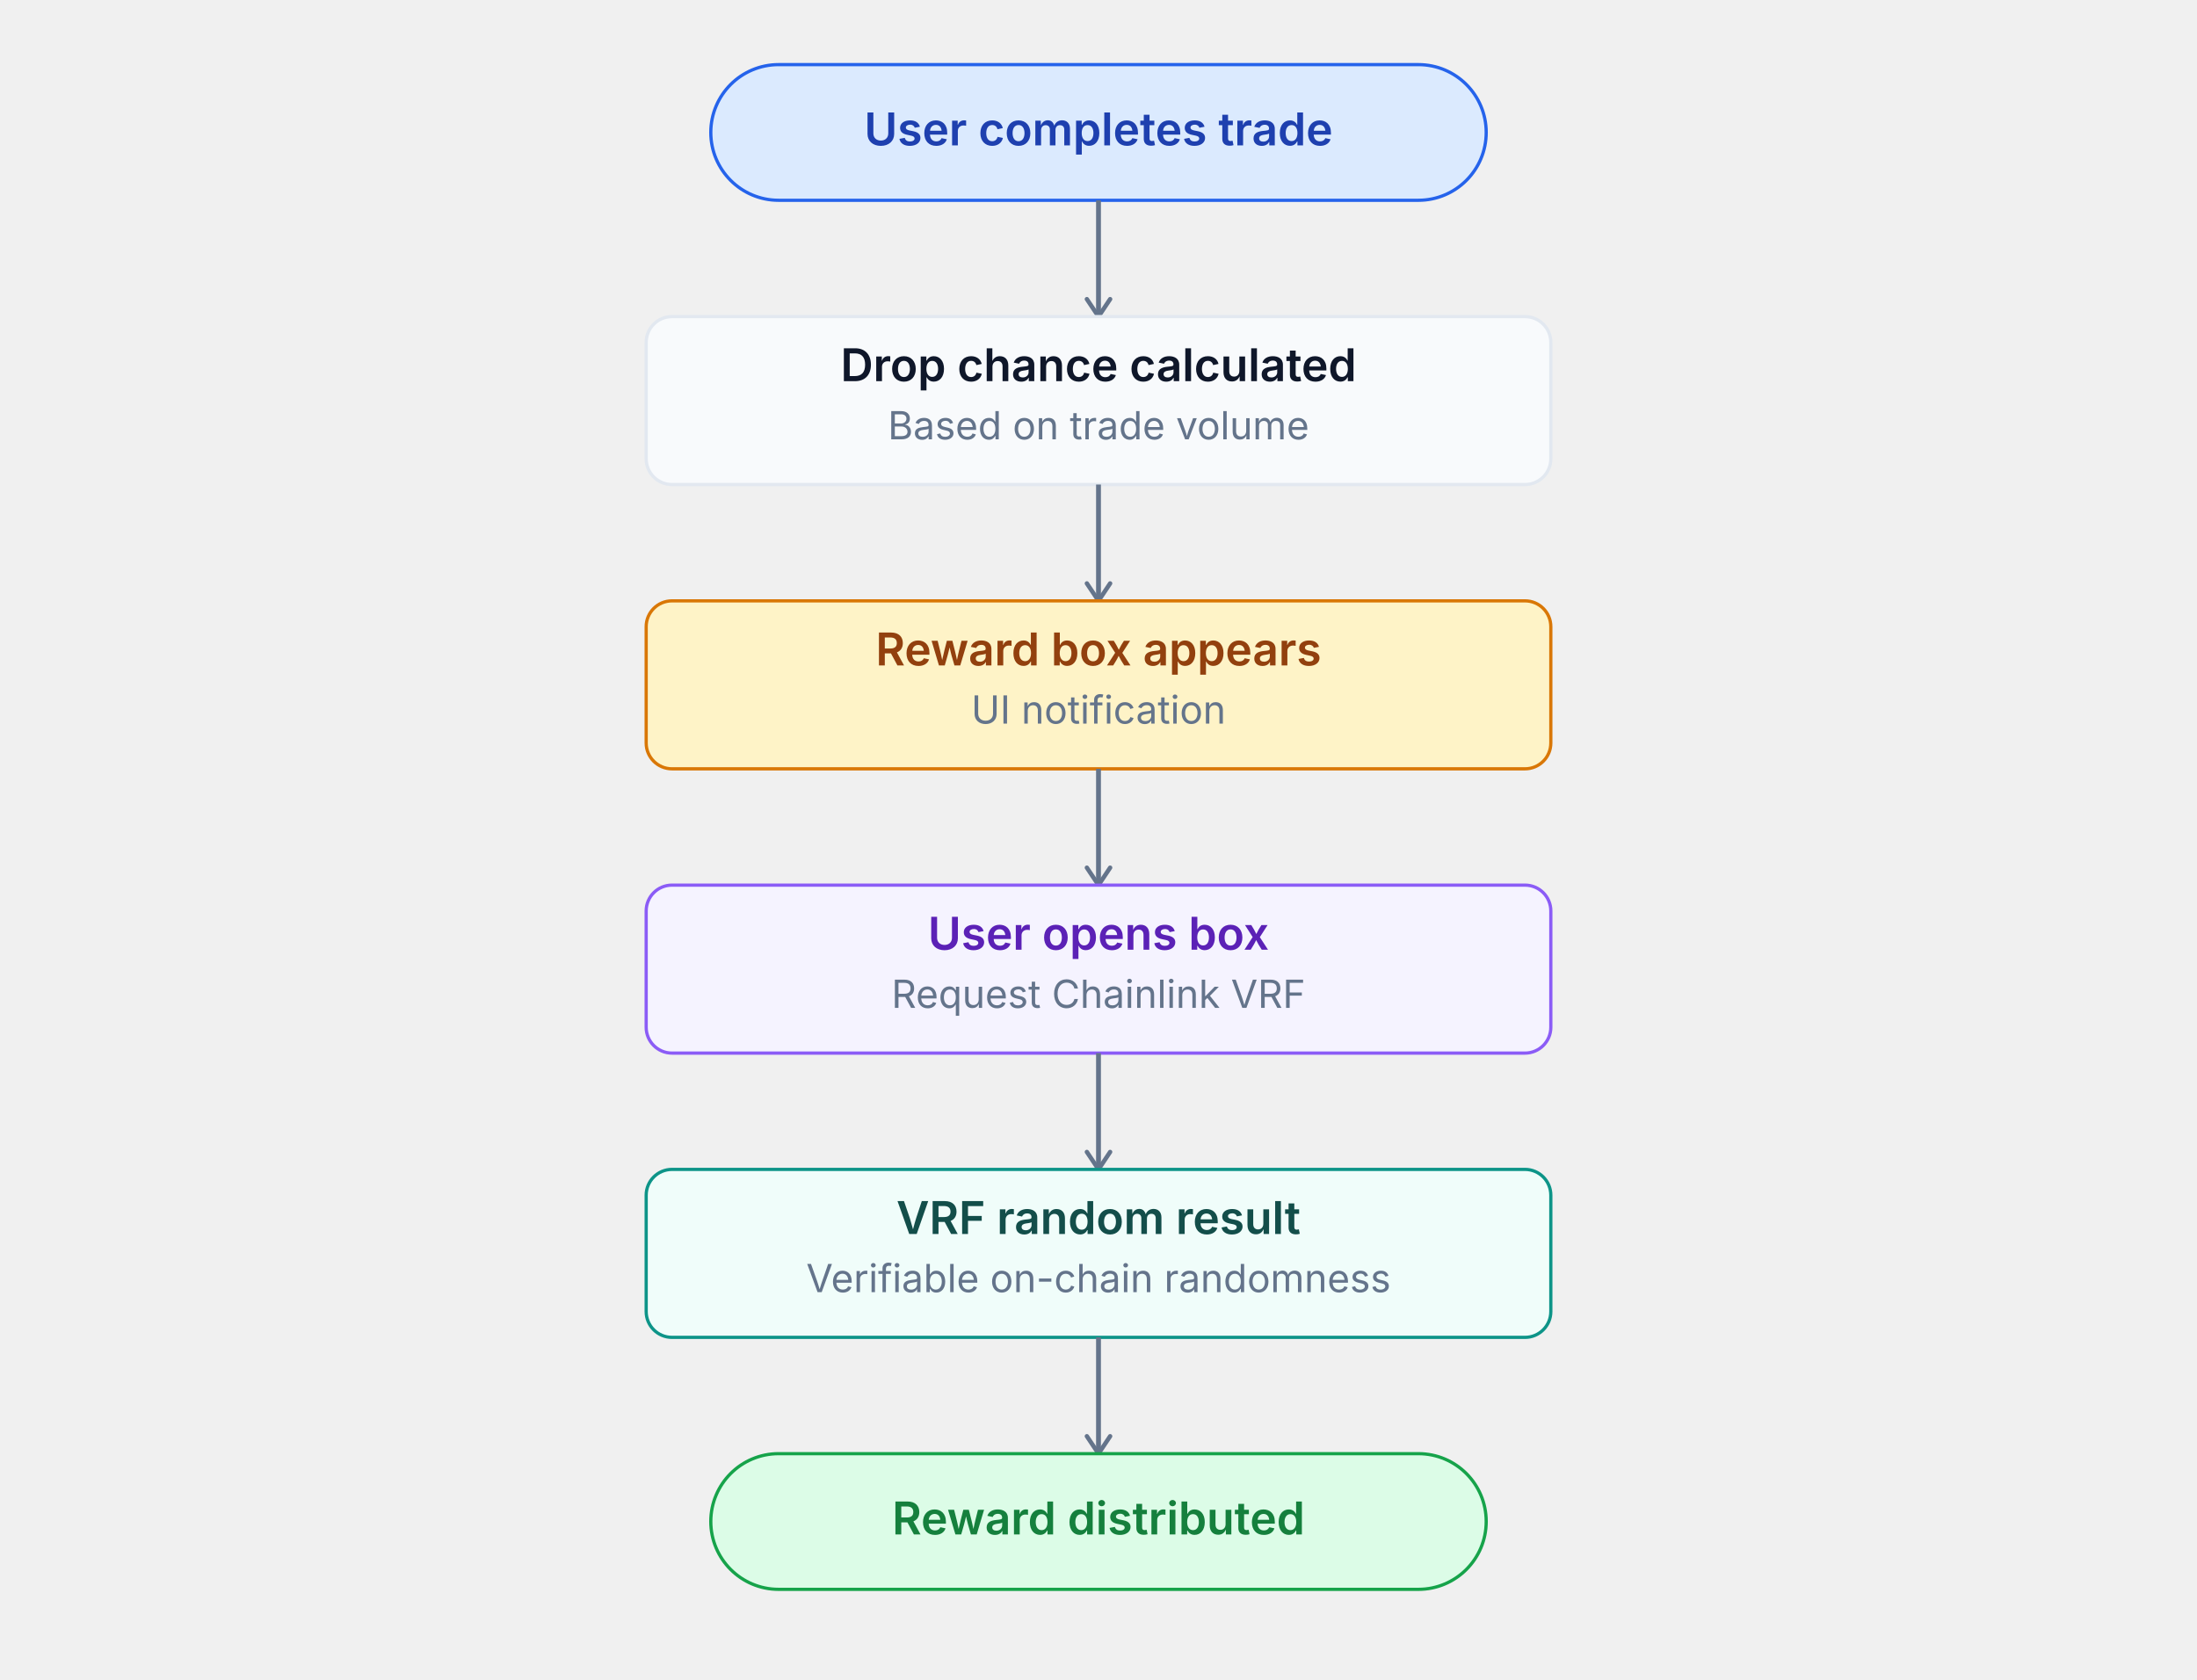
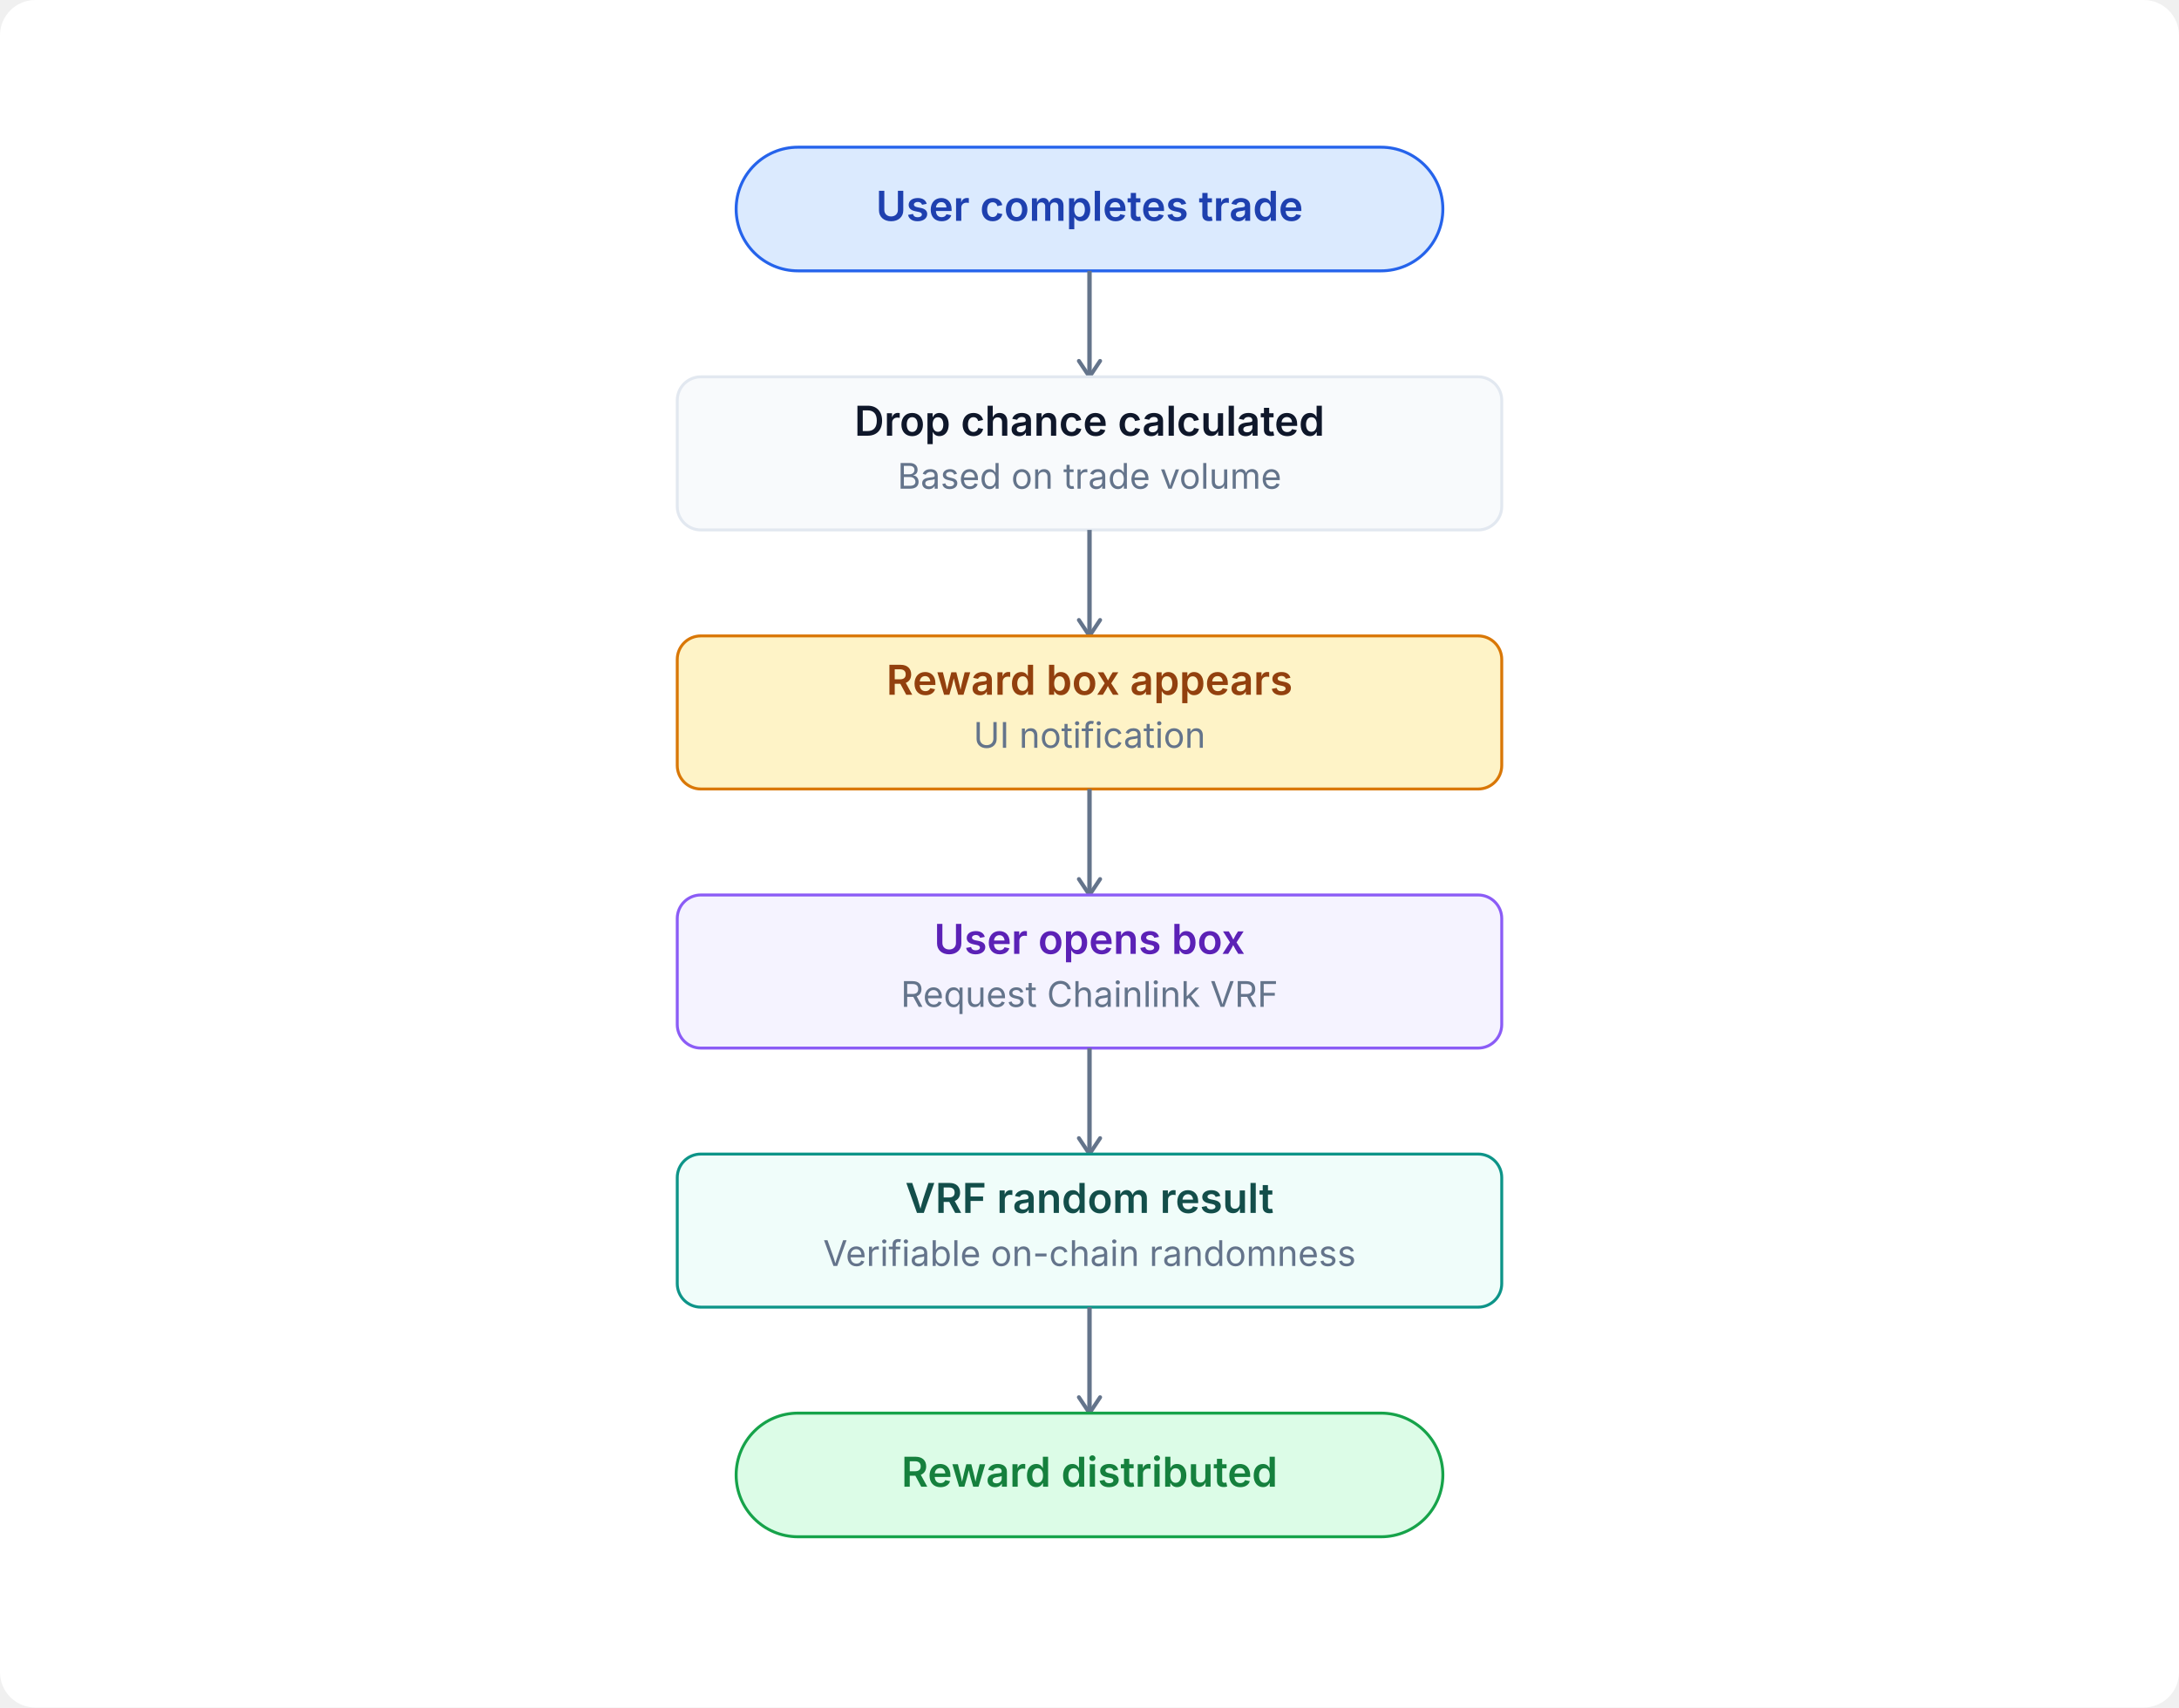
- <svg xmlns="http://www.w3.org/2000/svg" viewBox="0 0 680 520" font-family="Inter, system-ui, sans-serif">
-   <style>
+ <svg xmlns="http://www.w3.org/2000/svg" viewBox="0 0 740 580" font-family="Inter, system-ui, sans-serif">
+   <rect x="0" y="0" width="740" height="580" rx="12" fill="#ffffff" />
+   <g transform="translate(30,30)">
+     <style>
    .t { font-size: 14px; font-weight: 600; }
    .s { font-size: 12px; }
    .arr { stroke: #64748b; stroke-width: 1.5; }
  </style>
-   <defs>
-     <marker id="a" viewBox="0 0 10 10" refX="8" refY="5" markerWidth="6" markerHeight="6" orient="auto-start-reverse">
-       <path d="M2 1L8 5L2 9" fill="none" stroke="context-stroke" stroke-width="1.5" stroke-linecap="round" stroke-linejoin="round" />
-     </marker>
-   </defs>
-   <rect x="220" y="20" width="240" height="42" rx="21" fill="#dbeafe" stroke="#2563eb" stroke-width="1" />
-   <text class="t" fill="#1e40af" x="340" y="45" text-anchor="middle">User completes trade</text>
-   <line x1="340" y1="62" x2="340" y2="98" class="arr" marker-end="url(#a)" />
-   <rect x="200" y="98" width="280" height="52" rx="8" fill="#f8fafc" stroke="#e2e8f0" stroke-width="1" />
-   <text class="t" fill="#0f172a" x="340" y="118" text-anchor="middle">Drop chance calculated</text>
-   <text class="s" fill="#64748b" x="340" y="136" text-anchor="middle">Based on trade volume</text>
-   <line x1="340" y1="150" x2="340" y2="186" class="arr" marker-end="url(#a)" />
-   <rect x="200" y="186" width="280" height="52" rx="8" fill="#fef3c7" stroke="#d97706" stroke-width="1" />
-   <text class="t" fill="#92400e" x="340" y="206" text-anchor="middle">Reward box appears</text>
-   <text class="s" fill="#64748b" x="340" y="224" text-anchor="middle">UI notification</text>
-   <line x1="340" y1="238" x2="340" y2="274" class="arr" marker-end="url(#a)" />
-   <rect x="200" y="274" width="280" height="52" rx="8" fill="#f5f3ff" stroke="#8b5cf6" stroke-width="1" />
-   <text class="t" fill="#5b21b6" x="340" y="294" text-anchor="middle">User opens box</text>
-   <text class="s" fill="#64748b" x="340" y="312" text-anchor="middle">Request Chainlink VRF</text>
-   <line x1="340" y1="326" x2="340" y2="362" class="arr" marker-end="url(#a)" />
-   <rect x="200" y="362" width="280" height="52" rx="8" fill="#f0fdfa" stroke="#0d9488" stroke-width="1" />
-   <text class="t" fill="#134e4a" x="340" y="382" text-anchor="middle">VRF random result</text>
-   <text class="s" fill="#64748b" x="340" y="400" text-anchor="middle">Verifiable on-chain randomness</text>
-   <line x1="340" y1="414" x2="340" y2="450" class="arr" marker-end="url(#a)" />
-   <rect x="220" y="450" width="240" height="42" rx="21" fill="#dcfce7" stroke="#16a34a" stroke-width="1" />
-   <text class="t" fill="#15803d" x="340" y="475" text-anchor="middle">Reward distributed</text>
+     <defs>
+       <marker id="a" viewBox="0 0 10 10" refX="8" refY="5" markerWidth="6" markerHeight="6" orient="auto-start-reverse">
+         <path d="M2 1L8 5L2 9" fill="none" stroke="context-stroke" stroke-width="1.5" stroke-linecap="round" stroke-linejoin="round" />
+       </marker>
+     </defs>
+     <rect x="220" y="20" width="240" height="42" rx="21" fill="#dbeafe" stroke="#2563eb" stroke-width="1" />
+     <text class="t" fill="#1e40af" x="340" y="45" text-anchor="middle">User completes trade</text>
+     <line x1="340" y1="62" x2="340" y2="98" class="arr" marker-end="url(#a)" />
+     <rect x="200" y="98" width="280" height="52" rx="8" fill="#f8fafc" stroke="#e2e8f0" stroke-width="1" />
+     <text class="t" fill="#0f172a" x="340" y="118" text-anchor="middle">Drop chance calculated</text>
+     <text class="s" fill="#64748b" x="340" y="136" text-anchor="middle">Based on trade volume</text>
+     <line x1="340" y1="150" x2="340" y2="186" class="arr" marker-end="url(#a)" />
+     <rect x="200" y="186" width="280" height="52" rx="8" fill="#fef3c7" stroke="#d97706" stroke-width="1" />
+     <text class="t" fill="#92400e" x="340" y="206" text-anchor="middle">Reward box appears</text>
+     <text class="s" fill="#64748b" x="340" y="224" text-anchor="middle">UI notification</text>
+     <line x1="340" y1="238" x2="340" y2="274" class="arr" marker-end="url(#a)" />
+     <rect x="200" y="274" width="280" height="52" rx="8" fill="#f5f3ff" stroke="#8b5cf6" stroke-width="1" />
+     <text class="t" fill="#5b21b6" x="340" y="294" text-anchor="middle">User opens box</text>
+     <text class="s" fill="#64748b" x="340" y="312" text-anchor="middle">Request Chainlink VRF</text>
+     <line x1="340" y1="326" x2="340" y2="362" class="arr" marker-end="url(#a)" />
+     <rect x="200" y="362" width="280" height="52" rx="8" fill="#f0fdfa" stroke="#0d9488" stroke-width="1" />
+     <text class="t" fill="#134e4a" x="340" y="382" text-anchor="middle">VRF random result</text>
+     <text class="s" fill="#64748b" x="340" y="400" text-anchor="middle">Verifiable on-chain randomness</text>
+     <line x1="340" y1="414" x2="340" y2="450" class="arr" marker-end="url(#a)" />
+     <rect x="220" y="450" width="240" height="42" rx="21" fill="#dcfce7" stroke="#16a34a" stroke-width="1" />
+     <text class="t" fill="#15803d" x="340" y="475" text-anchor="middle">Reward distributed</text>
+   </g>
</svg>
